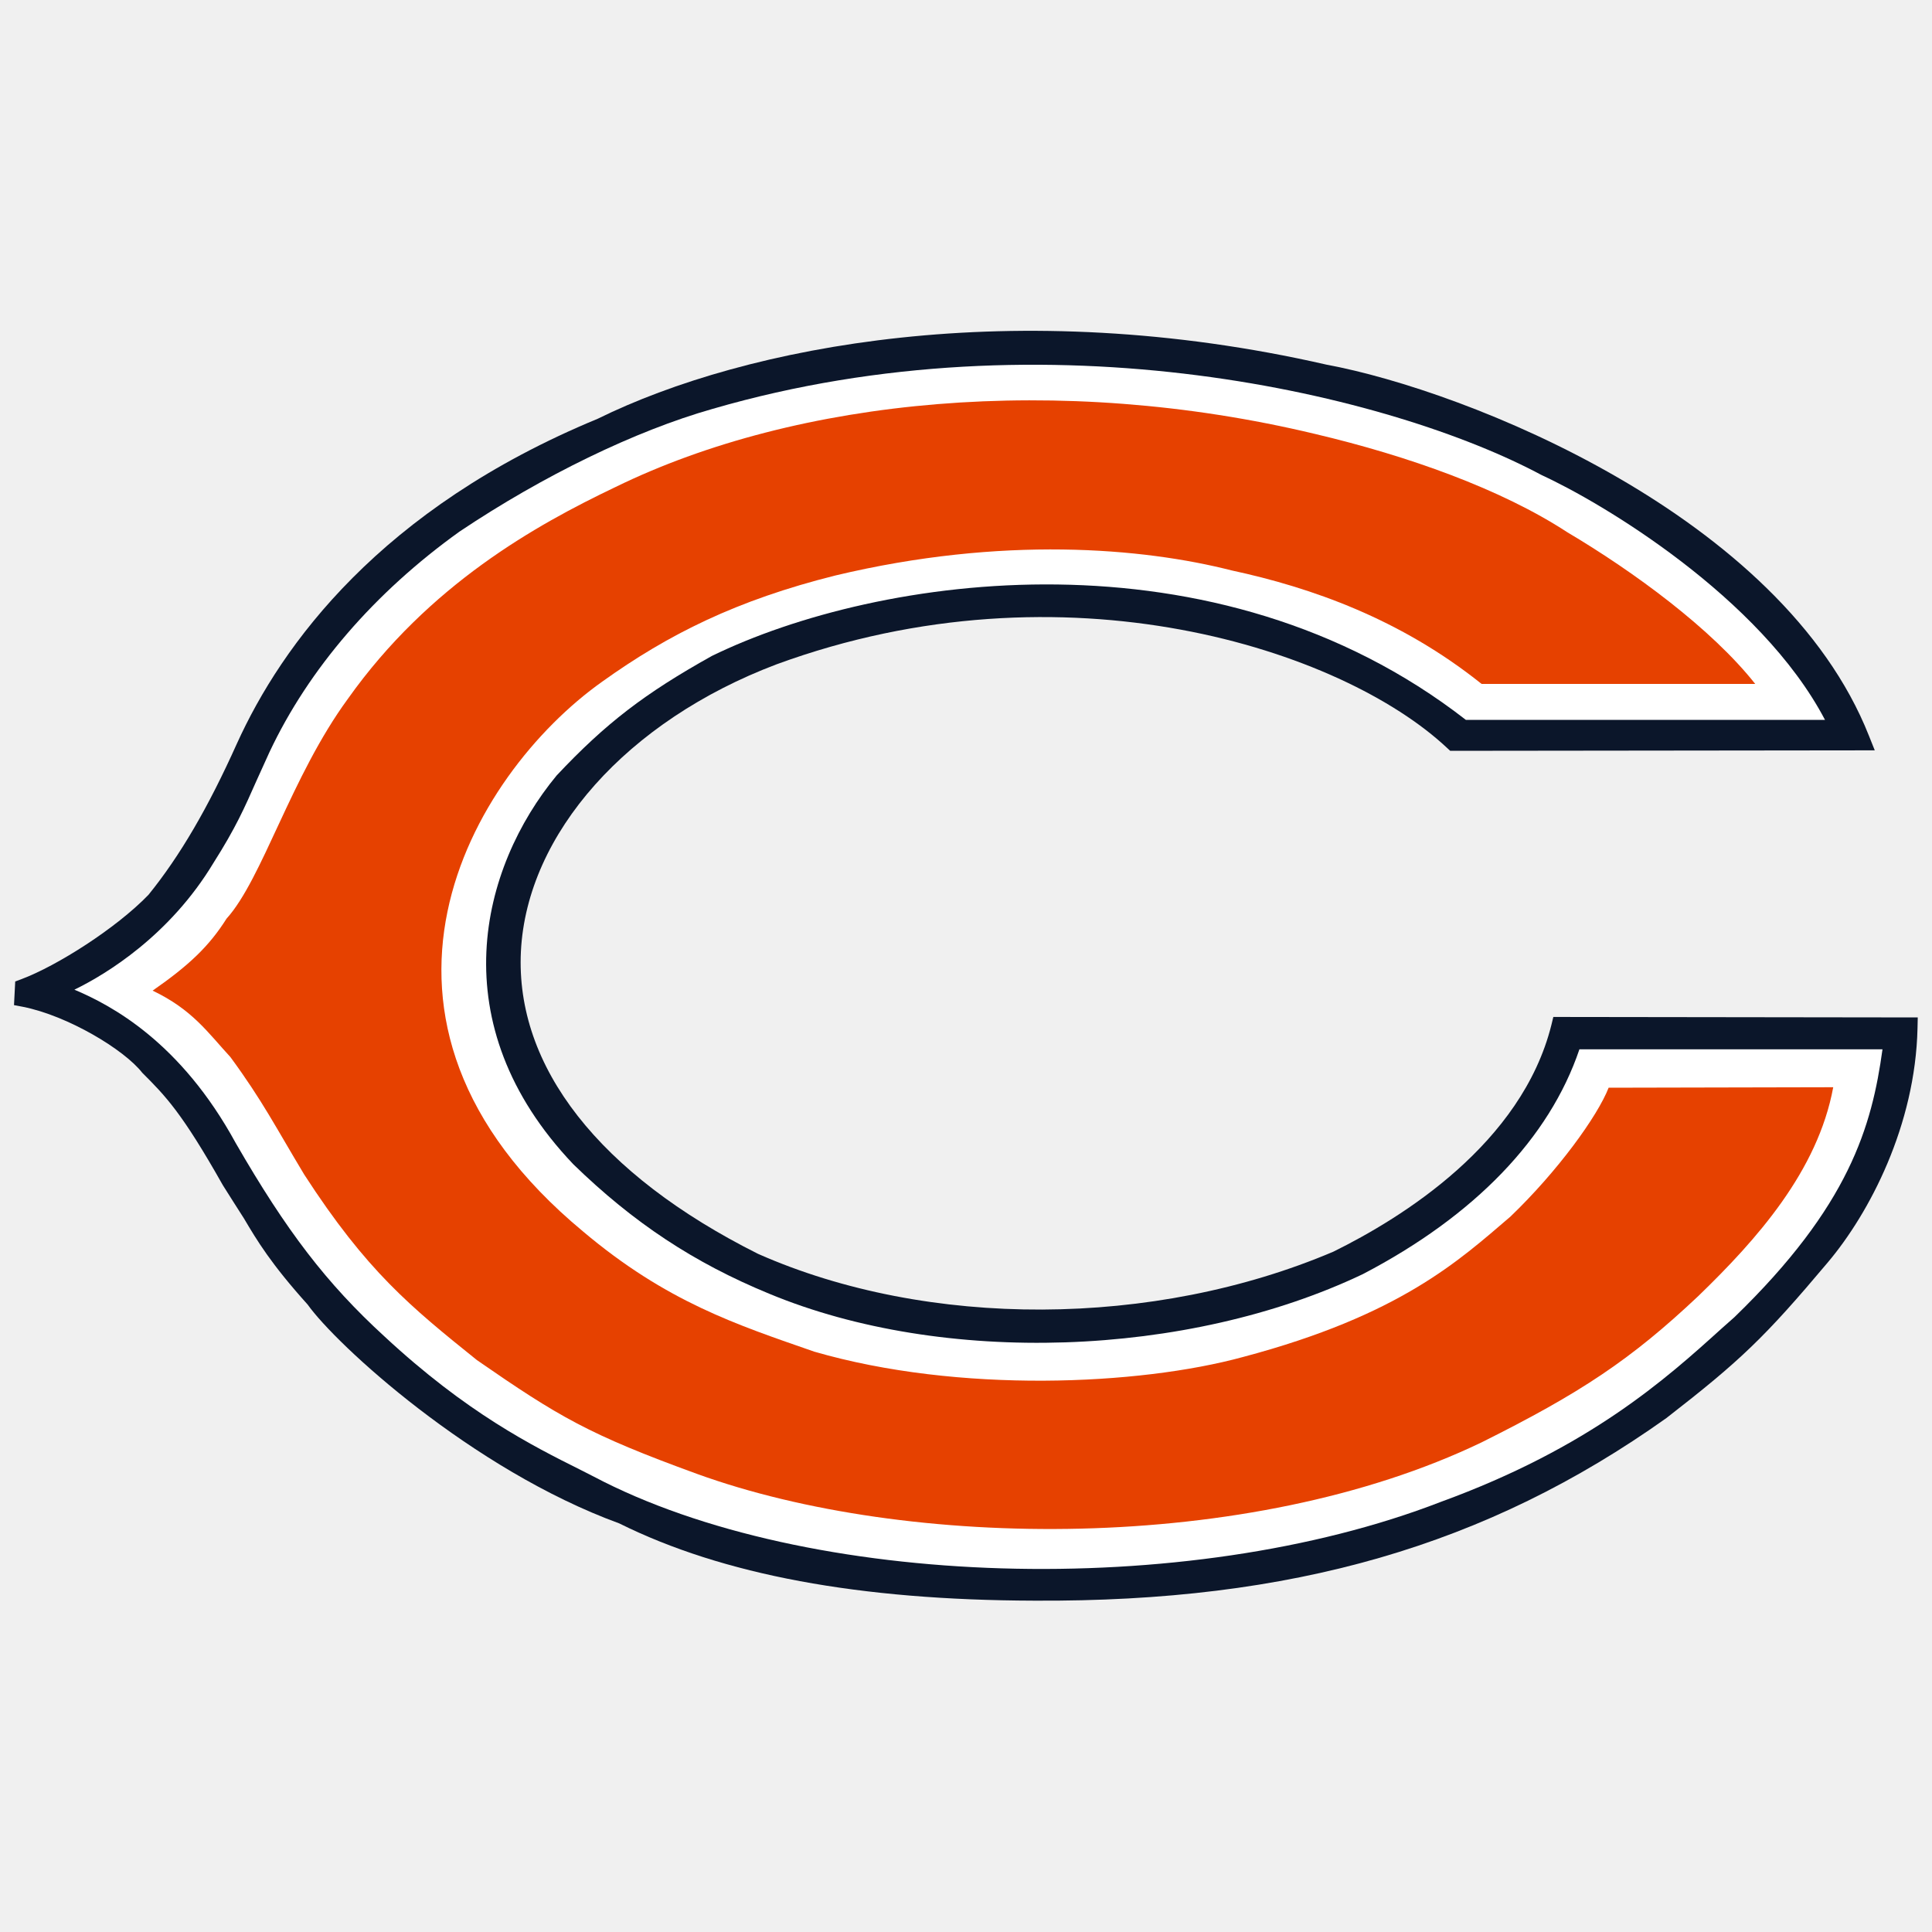
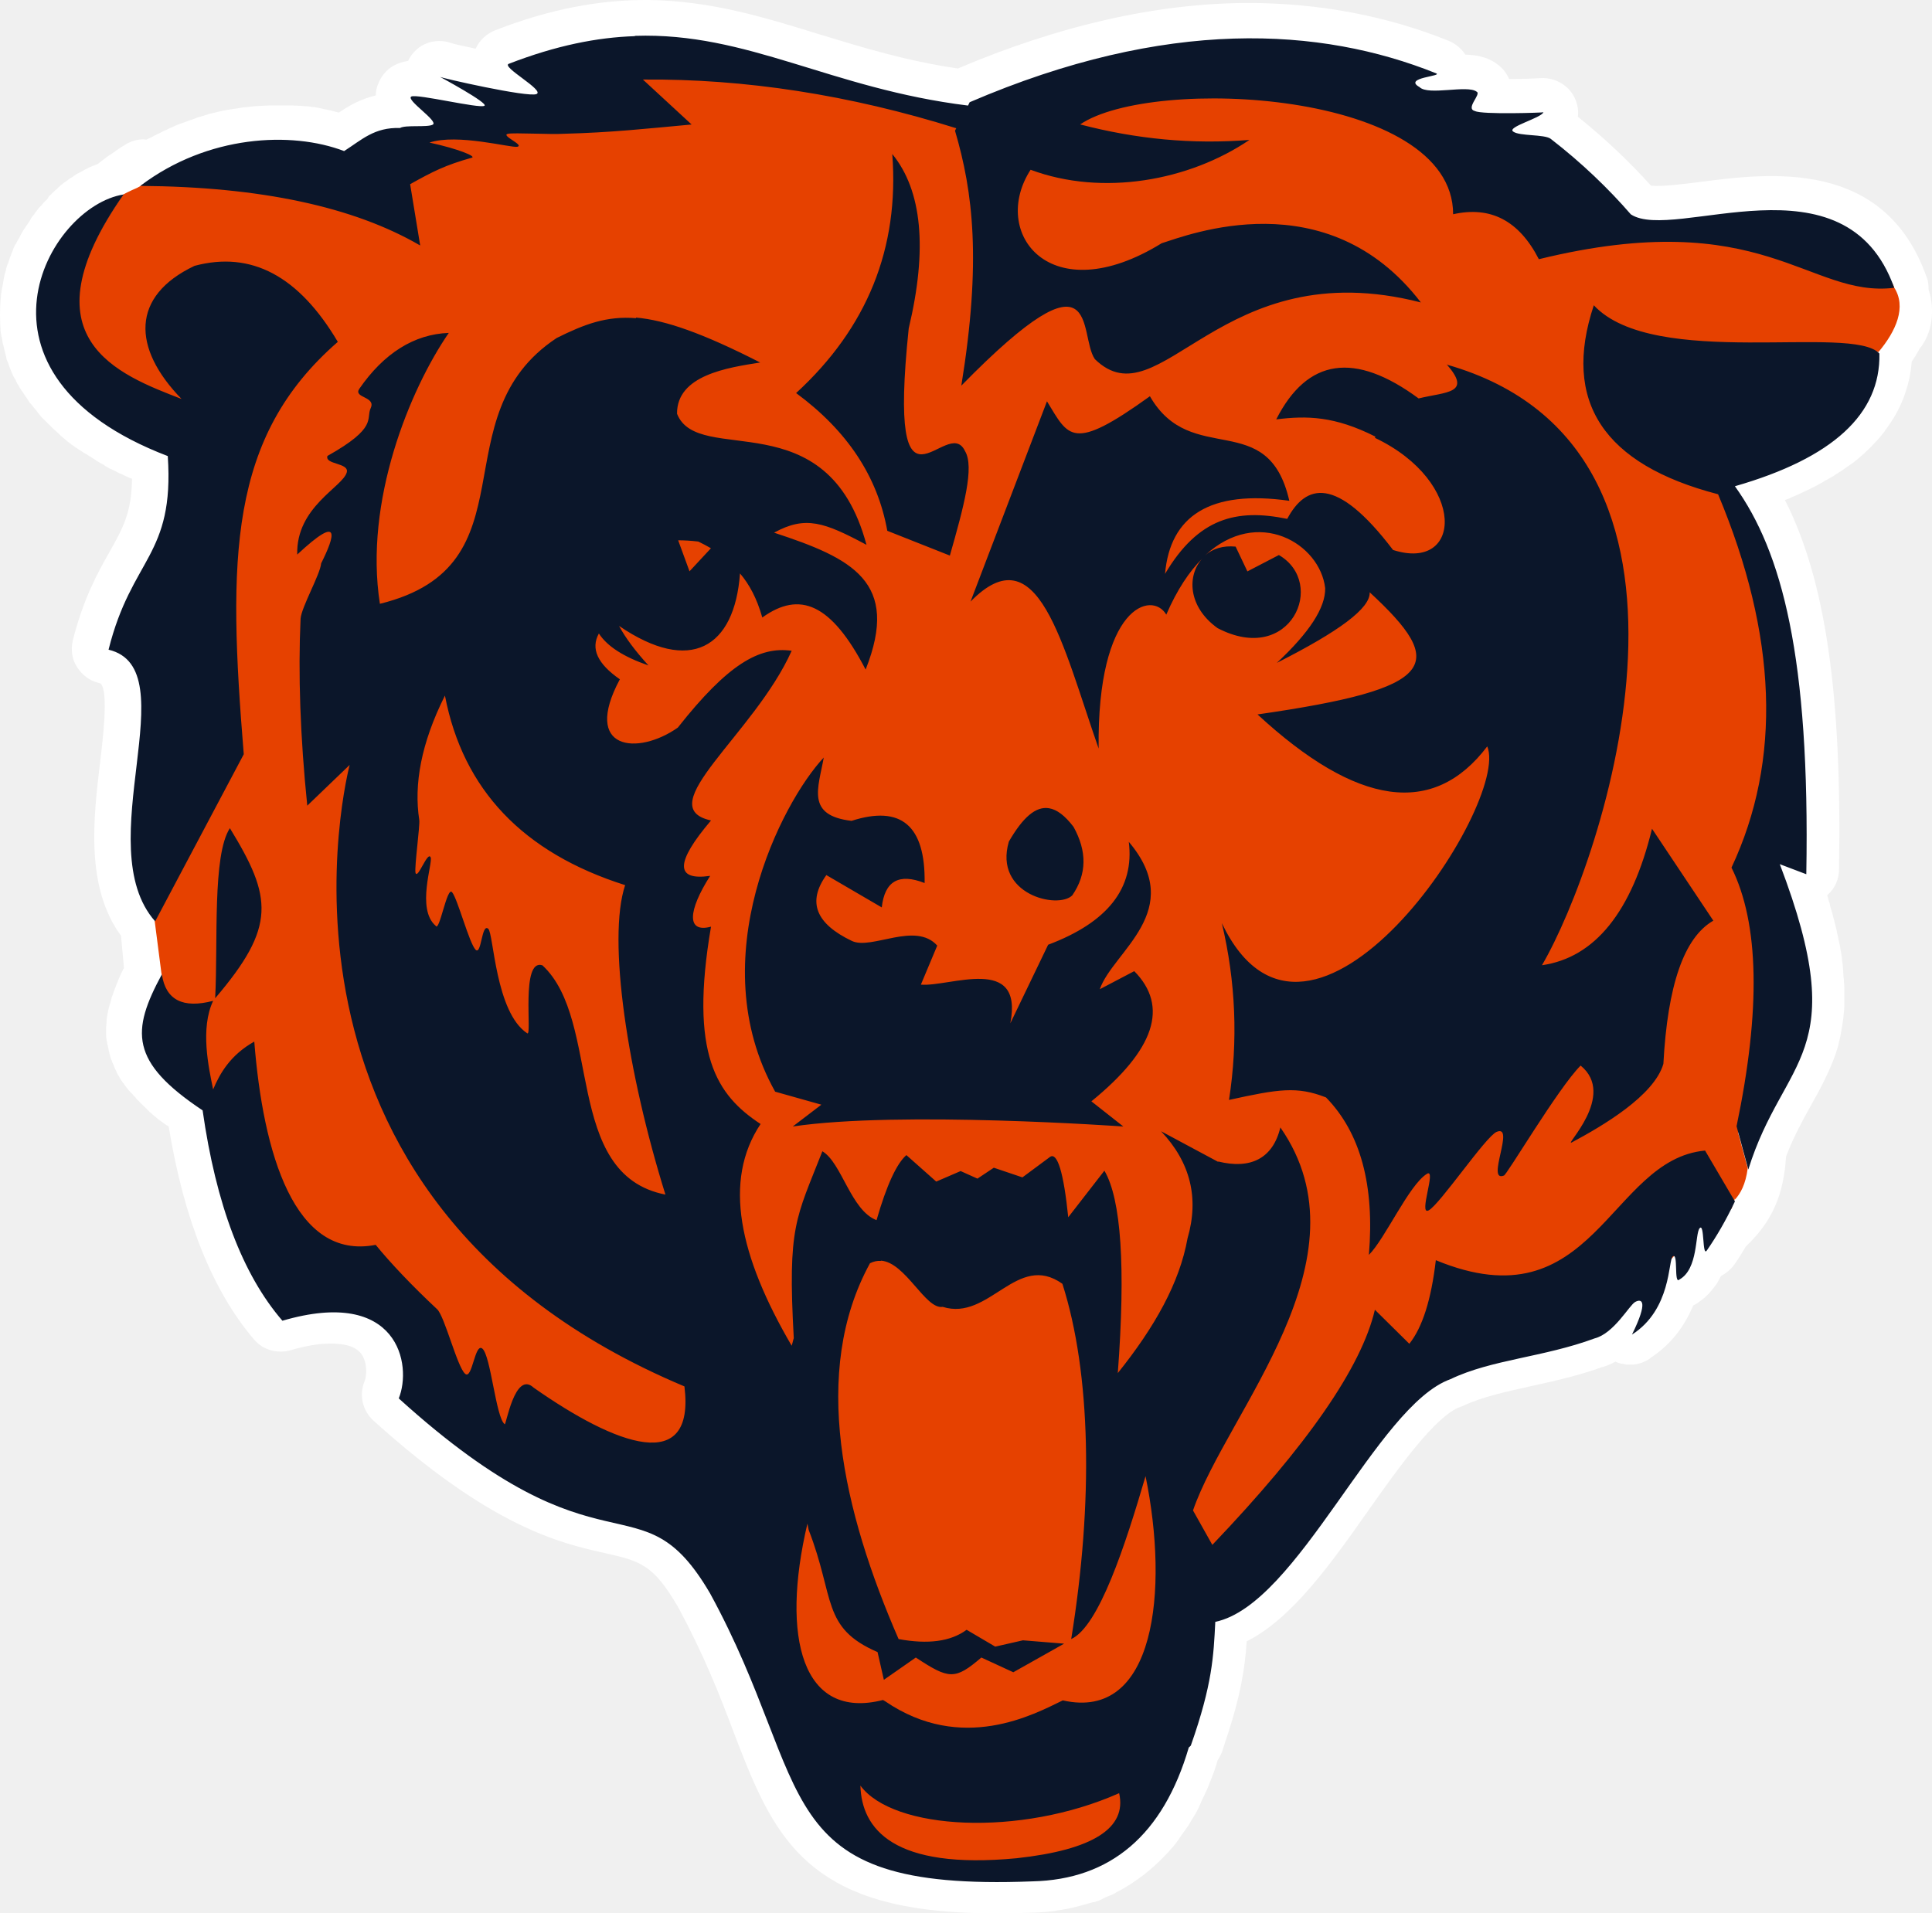
- <svg xmlns="http://www.w3.org/2000/svg" version="1.1" id="Layer_1" x="0px" y="0px" viewBox="0 0 800 800" style="enable-background:new 0 0 800 800;" xml:space="preserve">
-   <style type="text/css">
- 	.st0{fill-rule:evenodd;clip-rule:evenodd;fill:#0B162A;}
- 	.st1{fill-rule:evenodd;clip-rule:evenodd;fill:#FFFFFF;}
- 	.st2{fill-rule:evenodd;clip-rule:evenodd;fill:#E64100;}
- </style>
-   <g>
-     <path class="st0" d="M247.5,173.4c-90,37.2-130.9,93.7-149.4,134.5c-11.9,26.5-23.5,46.4-36.6,62.6c-13.5,14-38.1,29.5-52.5,34.9   l-2.7,1l-0.5,9.8l3.7,0.7c18.6,3.7,41.9,17.7,49.4,27.3c9.7,9.7,16.4,16.5,33.4,46.6c0.2,0.4,8.7,13.7,8.7,13.7   c5.5,9.3,11.2,18.8,26.4,35.7c11.7,16.5,67.9,68.3,129,90.6c42.9,21.3,99.3,31.8,171.9,32c106.6,0.6,187.3-22.7,261.7-75.6   c30.8-23.9,40.8-33.5,66.8-64.4c17.4-20.6,36.3-56.9,37.2-97l0.1-4.5l-150.9-0.2l-0.8,3.3c-12.3,49.2-61.9,79.9-90.3,93.9   c-74.3,31.6-167.9,32-238.2,0.9c-65.7-32.9-100.6-77.5-98.2-125.3c2.5-48.8,44-95.4,105.8-118.8c119.5-43.8,234.3-6.1,277.7,34.6   l1.3,1.2l175.8-0.2l-2.4-6C737.8,213.4,607,161.7,549.3,151C420.3,121.5,308.8,143.2,247.5,173.4" />
-     <path class="st1" d="M88.4,357.3c9.2-14.5,12.8-22.7,17.8-34l5.4-11.9c16.2-34.4,43.4-66,78.7-91.3c34.5-23.1,72.7-41.7,104.8-50.8   c139.3-40.5,281.6-5.7,343.4,27.5C663,208,729,247.2,755.7,298.1H607c-103.6-80.6-243.3-60.1-312.2-26.5   c-27.8,15.5-44,27.9-64.3,49.5c-31.5,38.1-48.4,102.9,6.9,161c25,24.3,50,40.8,81.1,53.6c72,29.9,173.1,26.5,245.8-8.1   c46.4-24.2,77.3-56.4,89.7-93.1h125.5c-4.4,31.9-13.7,64.8-61.3,110.9l-5.3,4.7c-23,20.8-54.6,49.3-116.3,71.8   c-105.2,40.8-262.6,36.1-350.8-10.5l-5.5-2.8c-19.8-9.9-47-23.5-81.2-55.3c-23.9-21.9-40.5-43.6-61.5-80   c-22.8-41.8-51.4-57-66.8-63.5C44.2,403.3,70.4,387.2,88.4,357.3" />
-     <path class="st2" d="M93.8,380.4c14.9-16.5,26.7-58.9,50.3-91.1c33.5-47.2,77.8-71.9,110.7-87.6c75.4-36.9,183.8-47.4,289.8-22   c38.5,9.1,77,22.8,104.4,40.7c27.5,16.3,59.7,39.9,77.8,62.8H613.5c-33.6-26.9-70.5-39.9-103.5-47c-36.9-9.4-95-14.4-164.1,2.1   c-40.8,10.2-69.1,24.3-96.6,44c-54.2,38.5-113.9,139.6-7.9,227.6c34.6,29.2,63.6,38.6,95.8,49.8c59.7,17.3,134.3,14,177.5,2.2   c65.2-17.3,89.5-40,110.7-58.1c19.6-18.8,36.1-41.6,40.7-53.4l93-0.2c-6.4,34.7-31.6,63-55.9,86.5c-27.9,26.3-48.7,40.1-89.8,60.6   c-96.3,46.2-237.6,44.6-324.8,13c-44.8-16.3-57.3-23.7-91.1-47.1c-27.5-22.1-45.6-36.8-71.5-76.8c-11.8-19.6-17.3-30.6-30.6-48.7   c-9.4-10.2-15.7-19.6-32.2-27.5C78.3,399.7,86.6,391.8,93.8,380.4" />
-   </g>
+ <svg xmlns="http://www.w3.org/2000/svg" viewBox="0.0 0.0 247.92 245.5" width="247.92" height="245.5">
+   <defs>
+     
+   </defs>
+   <path d="M247.48,37.08c0-.54-.05-1.08-.27-1.56-5.39-15.2-20.16-13.31-28.94-12.18-2.1.27-5.12.65-6.41.49-2.91-3.23-6.09-6.2-9.38-8.84.16-1.35-.32-2.75-1.4-3.77-.97-.86-2.21-1.29-3.5-1.19-.59.05-2.32.11-3.93.11-.32-.75-.81-1.4-1.51-1.89-1.4-1.08-3.02-1.19-4.1-1.24-.49-.75-1.24-1.4-2.16-1.78-8.03-3.23-16.71-4.85-25.82-4.85-11.7.05-24.2,2.91-37.14,8.41-6.68-.97-12.4-2.75-17.89-4.42C97.9,2.16,91.17.11,83.24,0c-6.31-.05-12.77,1.19-19.67,3.88-1.13.43-2.05,1.29-2.53,2.37-1.51-.32-2.75-.59-3.23-.75-1.24-.43-2.59-.27-3.72.38-.75.49-1.35,1.13-1.72,1.94-.65.11-1.24.27-1.72.54-1.08.54-1.83,1.51-2.21,2.64,0,.05-.05.11-.05.16-.11.32-.16.65-.16.97v.16-.05c-1.99.49-3.5,1.35-4.74,2.21-.27-.05-.59-.16-.86-.22-.22-.05-.38-.11-.54-.11l-.16-.05c-.38-.05-.65-.16-1.02-.22-.22-.05-.43-.05-.59-.11h-.16c-.32-.05-.65-.11-.97-.11-.22,0-.49-.05-.65-.05h-.16c-.32,0-.65-.05-.97-.05h-2.75c-.38,0-.7.05-1.02.05-.27,0-.59.05-.92.05-.32.05-.65.05-1.02.11-.32.05-.65.05-.92.11s-.59.11-1.02.16c-.38.05-.65.11-.92.16-.38.05-.7.16-1.02.22-.27.05-.59.16-.92.22-.38.11-.7.22-1.02.32l-.16.05c-.27.05-.54.16-.81.27-.32.11-.65.22-.92.32l-.11.05-.16.05c-.22.11-.49.16-.75.27-.32.11-.65.27-.86.38l-.16.05-.22.11c-.22.11-.43.22-.7.32-.32.16-.59.32-.86.43l-.43.22c-.16.11-.38.22-.65.32l-.32.16c-.11,0-.22-.05-.32-.05-.81,0-1.62.22-2.32.65-.54.32-1.02.65-1.62,1.08-.16.11-.38.27-.59.38-.38.27-.75.59-1.13.86-.05.05-.16.16-.27.22-.49.16-1.02.38-1.51.65-.27.11-.38.22-.49.27-.05.05-.11.05-.22.11l-.43.22s-.11.05-.16.11c-.16.11-.27.16-.32.22-.05,0-.05.05-.05.05-.05.05-.11.05-.22.11-.16.11-.27.16-.38.27-.05.05-.22.16-.22.16-.11.11-.22.16-.32.22-.11.11-.22.16-.27.22-.11.11-.22.16-.32.27s-.16.11-.22.22c-.11.11-.16.16-.27.22l-.27.27c-.11.11-.22.16-.27.27-.05.05-.16.16-.27.22l-.22.38-.54.54-.22.27-.27.27c-.05.05-.11.16-.22.27l-.16.22c-.16.16-.22.27-.27.38-.05.05-.16.16-.22.27-.11.11-.16.22-.22.32l-.22.38c-.05.11-.16.22-.22.32s-.16.22-.22.32l-.22.32-.16.27c-.11.16-.16.27-.22.38s-.11.16-.16.32c-.05.11-.11.22-.22.38l-.16.27c-.05.16-.11.27-.22.38l-.16.32c-.05.16-.11.27-.16.43,0,.05-.11.27-.11.27-.05.16-.11.32-.16.43l-.11.27-.16.49c-.05.11-.05.22-.11.27l-.16.49c-.05.11-.05.16-.05.27-.05.16-.11.38-.16.54-.05.11-.05.16-.05.27-.05.22-.11.38-.11.54,0,.11-.05.16-.05.27-.05.22-.05.43-.11.59,0,.05,0,.11-.05.22-.05.27-.05.49-.11.7v.11c-.11,1.13-.16,2.26-.11,3.4v.22c0,.22.05.43.05.7v.22c0,.16.05.43.11.65,0,.11,0,.16.05.22.05.22.05.43.11.65,0,.11.05.16.05.22l.16.65c0,.11.05.16.05.22l.16.65c.05.11.05.16.05.27.05.27.16.43.22.59.05.11.05.22.11.32.05.22.16.38.22.59.05.11.05.16.11.27.11.22.16.43.27.59.05.11.11.22.16.27.11.16.16.38.27.54.05.11.11.22.16.27.16.27.22.43.32.54.05.11.16.27.22.32l.32.49c.05.11.16.22.22.32l.32.49c.05.11.16.22.27.32.11.16.27.32.38.49.11.11.16.22.27.32.11.16.27.32.38.49l.27.32c.11.16.27.27.43.43l1.08,1.08c.16.11.27.27.49.43l.32.32c.16.16.32.32.49.43l.38.32c.16.16.32.27.54.43.11.11.27.22.38.27.16.16.38.27.54.38.05.05.43.27.43.27.22.16.38.27.59.38l.11.05.32.22c.22.11.38.22.54.32.05.05.16.11.16.11l.32.22c.22.11.43.27.65.38l.11.05c.11.05.22.11.32.22.22.11.38.22.54.32l.11.05.16.05.32.16c.27.11.49.27.75.38l.16.05.32.16c.27.11.54.27.81.38.05,0,.16.05.16.05.05,0,.11.05.11.05-.05,4.37-1.19,6.36-2.91,9.43-1.51,2.64-3.34,5.98-4.69,11.32-.27,1.19-.11,2.43.54,3.4.65,1.02,1.62,1.78,2.8,2.05.16.05.22.05.27.11.97,1.08.27,6.95-.11,10.13-.86,7.17-1.89,15.95,2.69,22.21l.38,4.15c-.05.11-.11.16-.11.16l-.05.11c-.11.22-.22.43-.27.59-.05.05-.05.11-.05.11-.11.27-.22.43-.27.59l-.05.16c-.05.16-.16.38-.22.54l-.05.11v.05c-.11.22-.16.38-.22.54l-.05.11v.05c-.05.22-.16.43-.22.59,0,0-.05.11-.05.16v.05c-.05.16-.11.38-.16.59,0,.05-.05.11-.05.16-.05.22-.11.38-.16.54,0,.11-.05.16-.05.22-.05.22-.05.43-.11.59,0,.05,0,.16-.05.22,0,.16-.05.38-.05.54v.22c0,.16-.05.38-.05.59v.97c0,.16,0,.38.05.59,0,.11,0,.16.05.22,0,.16.05.38.11.59,0,.11.05.16.05.22.05.16.05.38.11.54s.05.22.05.27c.05.16.11.32.16.54.05.16.05.22.11.27.05.16.11.32.22.54.05.11.11.22.11.27.05.11.11.32.22.49.05.11.11.22.11.27.05.16.16.32.27.49.05.11.11.16.11.22s.05.05.05.05c.05.11.16.27.27.43.05.11.11.16.16.22l.05.05c.05.11.16.22.27.38.05.11.16.16.16.22l.11.11c.05.11.16.22.27.32.05.11.16.16.22.22l.11.11c.05.11.16.22.27.32s.16.16.22.27l1.02,1.02c.11.11.27.22.32.32l.11.11c.05.05.16.11.22.22.16.11.27.22.38.32l.05.05c.11.11.22.16.27.22.16.11.32.27.43.38l.11.05.05.05.16.11c.22.16.49.38.75.54l.11.05c.05.05.11.05.16.11,1.94,11.91,5.61,21.07,10.94,27.33.86,1.02,2.1,1.56,3.4,1.56.43,0,.86-.05,1.24-.16,1.89-.54,3.56-.86,4.96-.86,2.1-.05,3.5.38,4.2,1.35.75,1.08.7,2.75.38,3.5-.7,1.72-.27,3.72,1.13,5.01,15.15,13.69,23.93,15.74,29.75,17.03,4.47,1.02,6.14,1.4,9.32,6.85,3.29,6.04,5.39,11.37,7.17,16.12,4.58,11.91,8.25,21.29,26.57,22.96,3.34.32,7.17.38,11.64.22.59,0,1.29-.05,1.99-.11.59-.05,1.13-.11,1.56-.22.11,0,.22,0,.38-.05,1.13-.16,2.26-.49,3.4-.81.22-.05.43-.11.59-.16h.11c.38-.11.75-.22,1.02-.38.22-.11.38-.22.54-.27l.16-.05c-.11.05-.16.05-.27.11.43-.22.92-.38,1.35-.59-.11.05-.22.11-.38.16.16-.05.32-.16.49-.27,1.19-.59,2.32-1.35,3.4-2.16.11-.05.16-.11.27-.22.97-.75,1.94-1.67,2.8-2.59.11-.11.27-.27.43-.49.27-.27.49-.54.7-.81.16-.22.32-.43.43-.59l.05-.11.81-1.13c.27-.38.49-.7.65-1.02.16-.27.32-.49.43-.7.22-.32.38-.7.59-1.08l.05-.16c.05-.11.16-.27.22-.49.27-.54.54-1.13.81-1.72.05-.16.11-.27.16-.38l.05-.16c.22-.49.38-.97.59-1.51l.05-.11.16-.49c.11-.38.22-.7.32-1.02.22-.32.38-.65.54-1.02l.49-1.51c1.94-5.77,2.48-9.43,2.69-12.72,5.77-2.91,10.67-9.76,15.74-16.98,3.77-5.34,8.52-11.97,11.64-13.1.16-.05.27-.11.43-.16,2.37-1.13,5.39-1.78,8.52-2.48,2.91-.65,6.25-1.35,9.59-2.59-.16.05-.32.11-.49.16.7-.16,1.29-.43,1.89-.75.05,0,.05.05.11.05.22.11.43.16.65.22h.11c.16.05.38.05.54.11h.65c.16,0,.38,0,.54-.05.11,0,.16,0,.27-.05.22-.05.49-.11.7-.22q.05,0,.11-.05c.22-.11.49-.22.7-.38l.05-.05s.05,0,.05-.05c2.91-1.89,4.53-4.42,5.5-6.74.32-.16.59-.32.86-.54.32-.22.65-.49.97-.81l.22-.22c.38-.43.7-.86,1.02-1.29.05-.05.11-.22.16-.27,0,0,0,.05-.05.05.11-.22.27-.49.38-.7.7-.38,1.29-.86,1.78-1.56s.92-1.4,1.4-2.21l.11-.11c1.4-1.4,4.04-4.04,4.8-9.11.05-.22.05-.43.11-.65.05-.49.11-1.08.16-1.72.97-2.53,2.1-4.58,3.18-6.52,1.24-2.21,2.37-4.31,3.23-6.79.11-.43.27-.75.32-1.13,0-.05.05-.16.05-.22.11-.38.16-.7.22-.97,0-.11.05-.22.05-.27.05-.38.11-.65.16-.92,0-.16.05-.27.05-.38.05-.38.11-.65.11-.92,0-.16.05-.27.05-.43.05-.38.05-.65.05-.92v-1.99c0-.27,0-.59-.05-.86,0-.22,0-.43-.05-.65,0-.27-.05-.54-.05-.86,0-.22-.05-.43-.05-.7-.05-.32-.11-.65-.11-.92-.05-.22-.05-.49-.11-.7-.05-.32-.11-.65-.16-.92s-.11-.49-.16-.75c-.05-.32-.16-.7-.22-.97v-.11l-.16-.65c-.11-.38-.16-.7-.27-1.02l-.05-.22-.16-.59c-.11-.38-.22-.7-.27-1.02,0-.11-.11-.32-.11-.32l-.16-.59s-.05-.11-.05-.22c.97-.81,1.51-2.05,1.51-3.29.38-22.42-1.72-37.14-6.95-47.43.16-.05.32-.11.49-.16l.43-.22c.16-.05.32-.11.54-.22.54-.22,1.02-.49,1.51-.7,0,0,.05-.05.11-.05.11-.05.27-.11.43-.22.54-.27,1.08-.54,1.51-.81l.05-.05.32-.16c.59-.32,1.13-.65,1.51-.92-.05,0,0,0,0,0,.05-.05.16-.11.27-.16.43-.32.92-.65,1.46-1.02,0,0,.05-.05.16-.11.49-.38.92-.75,1.4-1.19l-.11.11c.05-.05.16-.11.22-.22.43-.38.86-.81,1.29-1.29l-.11.11.16-.16c.43-.43.81-.92,1.19-1.4,0-.05.05-.05.05-.11,1.99-2.59,3.13-5.55,3.4-8.79.32-.49.65-1.02.92-1.51,0-.05.05-.05.05-.11,1.67-1.99,2.05-5.01,1.19-7.65h0Z" fill="rgb(255, 255, 255)" />
+   <ellipse cx="120.94" cy="107.85" rx="96.95" ry="91.85" fill="rgb(230, 65, 0)" />
+   <polygon points="241.01 45.12 200.28 58.39 200.28 35.66 240.49 42.56 241.01 45.12" fill="rgb(230, 65, 0)" />
+   <ellipse cx="205.64" cy="112.47" rx="22.09" ry="53.58" fill="rgb(230, 65, 0)" />
+   <ellipse cx="126.43" cy="207.45" rx="28.41" ry="32.74" fill="rgb(230, 65, 0)" />
+   <ellipse cx="158.06" cy="191.55" rx="6.54" ry="10.48" fill="rgb(230, 65, 0)" />
+   <ellipse cx="26.02" cy="125.54" rx="5.23" ry="15.06" fill="rgb(230, 65, 0)" />
+   <ellipse cx="31.26" cy="41.66" rx="24.77" ry="13.91" fill="rgb(230, 65, 0)" />
+   <polygon points="222.63 153.83 222.18 155.18 218.28 150.11 220.77 146.6 222.63 153.83" fill="rgb(230, 65, 0)" />
+   <ellipse cx="79.09" cy="20.05" rx="25.53" ry="7.69" fill="rgb(230, 65, 0)" />
+   <ellipse cx="159.68" cy="20.73" rx="28.6" ry="11.49" fill="rgb(230, 65, 0)" />
+   <ellipse cx="217.9" cy="34.55" rx="4.69" ry="25.28" transform="translate(161.39 247.8) rotate(-84.17)" fill="rgb(230, 65, 0)" />
+   <ellipse cx="159.05" cy="29.18" rx="45.82" ry="18.61" fill="rgb(230, 65, 0)" />
+   <ellipse cx="97.99" cy="19.58" rx="10.34" ry="29.33" transform="translate(69.47 115.35) rotate(-84.72)" fill="rgb(230, 65, 0)" />
+   <ellipse cx="32.98" cy="27.06" rx="17.36" ry="6.29" fill="rgb(230, 65, 0)" />
+   <ellipse cx="52.77" cy="28.99" rx="9.41" ry="8.94" fill="rgb(230, 65, 0)" />
+   <ellipse cx="65.13" cy="182.51" rx="2.55" ry="3.32" fill="rgb(230, 65, 0)" />
+   <ellipse cx="126.32" cy="231.44" rx="20.85" ry="8.76" fill="rgb(230, 65, 0)" />
+   <ellipse cx="216.28" cy="92.43" rx="13.1" ry="32.3" fill="rgb(230, 65, 0)" />
+   <path d="M82.54,10.24l6.25,5.77c-5.88.54-10.24,1.02-16.39,1.19-1.72.11-6.36-.16-7.17,0-1.02.16,2.21,1.46,1.19,1.67-.81.16-7.71-1.72-11.27-.54,3.72.81,6.04,1.78,5.44,1.94-3.45.97-5.01,1.78-7.92,3.4l1.29,7.87c-8.52-4.96-20.48-7.49-35.84-7.6l.05-.05c-.86.32-1.67.7-2.37,1.08-12.99,18.54-.7,23.12,7.44,26.25-6.41-6.52-6.58-13.21,1.62-17.09,7.28-1.94,13.37,1.24,18.38,9.7-14.12,12.24-14.18,27.76-12.07,52.93l-11.32,21.45.86,6.68c.49,3.29,2.69,4.42,6.58,3.4-1.67,3.56-.59,8.52,0,11.37.92-2.05,2.26-4.42,5.28-6.14,1.19,14.34,5.12,28.14,15.58,26.09,1.83,2.37,4.64,5.28,7.87,8.25.97.86,2.59,7.44,3.61,8.3.92.81,1.24-3.99,2.21-3.23,1.08.92,1.72,8.84,2.86,9.7.16.32,1.24-6.95,3.72-4.69,10.67,7.49,20.81,11.21,19.35-.16-57.67-24.36-42.96-79.77-42.96-79.77l-5.44,5.23c-.92-8.89-1.19-16.92-.86-23.99.05-1.51,2.48-5.71,2.64-7.11,1.72-3.45,2.69-6.52-3.07-1.13-.16-6.14,5.88-8.68,6.36-10.56.32-1.24-2.86-.97-2.48-2.1,6.52-3.67,4.9-4.74,5.55-6.14.7-1.46-2.26-1.29-1.46-2.48,3.07-4.53,7.01-6.95,11.48-7.17-5.01,7.28-10.83,21.61-8.84,34.77,20-4.9,7.44-24.04,22.69-34.12,7.11-3.56,11.32-4.31,26.14,3.23-4.15.65-10.73,1.62-10.67,6.58,2.69,6.85,19.3-1.89,24.31,16.82-5.44-2.91-7.76-3.77-11.86-1.56,10.03,3.29,16.17,6.31,11.75,17.57-4.47-8.52-8.52-10.08-13.26-6.68-.7-2.48-1.67-4.26-2.86-5.66-.7,9.54-6.36,12.99-15.52,6.74.81,1.51,2.1,3.13,3.77,5.07-3.13-1.08-5.28-2.43-6.36-4.1-1.08,1.94-.16,3.93,2.69,5.88-4.9,9.16,2.32,9.81,7.44,6.2,6.41-8.08,10.46-10.4,14.61-9.86-4.8,10.67-18.22,20.05-10.35,21.78-4.58,5.39-4.64,7.76-.11,7.11-2.86,4.47-3.07,7.38.11,6.52-2.75,16.39.7,21.61,6.41,25.33-4.9,7.22-2.8,16.92,3.99,28.46.05-.32.16-.7.22-.97-.75-14.45.27-15.31,3.67-23.99,2.48,1.46,3.67,7.6,6.95,8.84,1.29-4.47,2.59-7.28,3.83-8.35l3.83,3.4,3.13-1.35,2.16.97,2.1-1.4,3.67,1.24,3.56-2.64c.92-.59,1.67,1.99,2.32,7.76l4.64-5.98c2.16,3.72,2.75,12.4,1.72,25.98,4.74-5.93,7.92-11.64,8.95-17.3,1.51-5.17.38-9.81-3.4-13.74l7.33,3.93v-.05c4.1,1.02,7.01-.38,7.98-4.37,11.75,16.87-6.85,36.49-11.21,49.16l2.48,4.42c12.18-12.72,19.13-22.8,20.86-30.18l4.42,4.37c1.67-2.1,2.8-5.66,3.4-10.73,20.32,8.41,22.21-12.94,34.55-14.07l3.88,6.31c0,.05-.05.05-.05.11.75-.81,1.4-1.99,1.67-4.04v-.05l-1.51-5.55c3.13-14.93,2.91-26.03-.65-33.2,6.47-13.8,5.93-29.75-1.72-47.92-14.71-3.83-20.05-11.91-15.95-24.25,7.65,8.3,33.2,2.32,36.6,6.2,2.26-2.69,3.67-5.82,1.99-8.35-10.94,1.56-16.66-10.51-45.49-3.45-2.53-4.9-6.2-6.85-11-5.77,0-15.95-38.75-17.84-47.86-11.53,7.17,1.89,14.39,2.53,21.72,1.99-7.65,5.28-18.76,7.33-28.08,3.83-5.23,8.03,2.48,18.27,16.82,9.43,3.29-1.02,21.18-8.14,33.26,7.6-25.82-6.58-33.36,15.47-41.83,7.28-2.26-3.13,1.02-15.15-17.14,3.4,2.59-15.95,1.51-24.85-.81-32.72l.16-.32c-13.74-4.26-27.17-6.36-40.21-6.25h0ZM114.45,19.78c3.88,4.69,4.58,12.13,2.1,22.37-2.75,27.06,4.9,10.83,7.22,15.74,1.24,2.05-.11,7.17-1.94,13.42l-8.08-3.18c-1.19-6.95-5.07-12.83-11.64-17.68,9.11-8.35,13.26-18.54,12.34-30.67h0ZM185.6,46.79c37.57,10.83,19.73,63.6,12.18,77.08,6.79-.97,11.53-6.85,14.12-17.52l7.87,11.8c-3.72,2.16-5.88,8.25-6.41,18.38-1.19,4.1-7.82,7.98-11.75,10.08-1.13.59,5.82-6.04,1.13-9.86-2.91,2.91-9.59,14.34-9.86,14.12-2.32.92,1.51-6.63-.92-5.61-1.4.59-7.33,9.38-8.73,10.08-1.35.7,1.08-5.5-.22-4.69-2.37,1.46-5.39,8.3-7.44,10.4.7-8.95-1.13-15.68-5.5-20.21-3.72-1.4-6.09-1.08-12.45.32,1.13-7.6.81-15.15-.92-22.69,11.27,23.72,37.08-15.31,34.06-22.69-6.9,9.06-16.71,7.71-29.48-4.1,23.28-3.34,24.42-6.41,14.39-15.68.16,2.05-3.93,5.01-11.91,9.06,4.15-3.83,6.2-7.06,6.2-9.59-.7-5.71-8.62-10.51-15.42-4.2.97-.86,2.32-1.29,3.93-1.13l1.51,3.18,4.04-2.1c6.14,3.61,1.51,14.28-7.87,9.38-3.83-2.69-3.99-6.74-1.94-8.95-1.67,1.67-3.29,4.04-4.64,7.22-1.78-3.13-8.89-1.19-8.68,17.19-4.69-13.42-7.82-27.76-16.44-18.86l9.81-25.71c2.75,4.58,3.13,6.58,13.21-.65,5.34,9.27,15.15,1.4,17.89,13.42-10.24-1.51-15.31,1.94-15.95,9.38,4.2-7.17,9.16-8.35,15.68-7.06,2.37-4.42,6.2-5.66,13.58,3.99,8.89,2.86,9.54-8.79-2.32-14.39,0-.05.05-.11.05-.16-5.28-2.64-8.79-2.69-12.72-2.21,3.99-7.87,10.08-8.79,18.27-2.69,3.56-.86,6.9-.59,3.61-4.37v.05ZM86.42,69.32l1.46,3.99,2.75-2.91c-.54-.32-1.08-.59-1.62-.86-.92-.11-1.78-.21-2.59-.21h0ZM56.56,89.26c-3.13,6.2-4.04,11.43-3.29,15.95.11.7-.7,6.09-.49,6.79.27.92,1.51-2.86,1.94-1.99.27.65-1.94,6.63.65,8.79.54.86,1.46-5.17,2.1-4.31s2.21,6.58,3.02,7.38c.75.75.75-3.4,1.62-2.69.7.59.92,10.73,5.01,13.42.65.49-.92-9.59,1.94-8.73,7.71,7.06,2.53,26.79,15.9,29.38-4.96-15.42-7.6-32.72-5.28-39.67-13.15-4.1-20.86-12.24-23.12-24.31ZM105.18,97.29c-.75,3.88-2.32,7.38,3.56,8.14,6.36-2.05,9.49.59,9.38,7.98-3.29-1.35-5.17-.27-5.5,3.13l-7.11-4.15c-2.48,3.45-1.4,6.25,3.29,8.46,2.53,1.19,8.14-2.53,10.94.59l-2.1,5.01c3.72.27,13.21-3.99,11.48,4.96l4.85-10.08c7.65-2.8,11.1-7.22,10.35-13.21,7.55,8.84-2.05,14.07-3.72,18.92l4.42-2.32c4.47,4.53,2.69,10.08-5.44,16.76l4.04,3.18s-28.67-2.05-42.42,0l3.67-2.8-5.93-1.67c-9.59-17.03.86-37.19,6.25-42.9h0ZM133.96,103.76c1.02.17,2.06.96,3.15,2.39,1.78,3.13,1.72,6.04-.16,8.79-1.78,1.83-10.08-.11-8.14-6.9,1.78-3.1,3.44-4.55,5.15-4.28h0ZM28.86,106.31c5.44,8.89,5.93,12.61-1.89,21.83.38-7.33-.32-18.43,1.89-21.83ZM112.94,161.83c-.46-.03-.93.06-1.41.3-7.65,13.96-3.45,31.91,3.67,48.24,3.77.7,6.68.32,8.73-1.19l3.67,2.16,3.56-.81,5.28.43-6.52,3.67-4.1-1.89c-3.45,2.91-4.15,2.8-8.41,0l-4.1,2.86-.81-3.56c-7.22-3.13-5.44-6.95-8.84-15.68l-.16-.81c-3.45,14.61-.65,25.23,9.7,22.64l.27.16c9.86,6.68,19.13,1.67,22.8-.11,11.86,2.69,13.64-14.07,10.62-28.78-2.64,8.89-5.98,19.3-9.54,20.91,2.86-17.68,2.53-34.17-1.13-45.6-5.82-4.1-9.38,4.85-15.36,2.96-2.17.38-4.71-5.66-7.92-5.93v.02ZM110.29,229.21c.16,5.55,4.2,10.83,20.1,9.32,9.76-1.13,14.12-3.88,13.1-8.35-12.72,5.66-29,4.8-33.2-.97Z" fill="rgb(230, 65, 0)" />
+   <path d="M81.46,4.64c-4.83.16-10.08,1.19-16.17,3.55-1.02.38,4.64,3.4,3.56,3.88s-12.4-2.1-12.4-2.21c0,0,6.31,3.4,5.71,3.72-.7.38-8.62-1.56-9.38-1.19-.75.43,3.56,3.18,2.75,3.61-.7.38-3.5,0-4.2.43-3.29-.11-4.9,1.51-7.17,2.96-6.79-2.59-17.52-2.05-26.09,4.42l-.05.05c15.42.11,27.38,2.69,35.9,7.65l-1.29-7.87c2.91-1.62,4.47-2.43,7.92-3.4.59-.16-1.72-1.13-5.44-1.94,3.56-1.19,10.46.7,11.27.54.97-.22-2.21-1.46-1.19-1.67.81-.16,5.44.11,7.17,0,6.14-.16,10.51-.65,16.39-1.19l-6.25-5.77c13.04-.11,26.46,1.94,40.21,6.25l-.16.32c2.32,7.87,3.4,16.76.81,32.72,18.16-18.54,14.93-6.58,17.14-3.4,8.41,8.19,16.01-13.91,41.83-7.28-12.07-15.74-29.97-8.62-33.26-7.6-14.34,8.84-22.05-1.35-16.82-9.43,9.27,3.45,20.37,1.4,28.08-3.83-7.33.59-14.55-.11-21.72-1.99,9.16-6.25,47.86-4.42,47.86,11.53,4.8-1.08,8.46.81,11,5.77,28.84-7.06,34.6,5.01,45.6,3.67-6.25-17.57-28.3-5.77-33.8-9.43-2.8-3.23-6.25-6.58-10.29-9.7-.81-.59-3.99-.32-4.8-.92-.86-.59,3.56-1.72,3.88-2.48.05.05-7.92.32-8.79-.16-1.29-.32.86-2.16.22-2.48-1.19-.92-6.2.54-7.33-.59-2.21-1.24,3.13-1.4,2.1-1.78-14.77-5.93-34.5-7.17-59.83,3.72l-.21.43c-17.68-2.18-28.24-9.43-42.74-8.95h0ZM114.5,19.78c.92,12.07-3.23,22.31-12.34,30.67,6.58,4.85,10.46,10.73,11.7,17.68l8.03,3.18c1.78-6.25,3.18-11.37,1.94-13.42-2.32-4.9-10.03,11.27-7.22-15.74,2.43-10.19,1.72-17.68-2.1-22.37ZM15.87,24.96c-9.76,1.51-21.83,23.07,5.66,33.58.86,12.88-4.64,12.99-7.6,24.85,10.24,2.43-2.59,25.17,5.98,34.87l11.37-21.45c-2.05-25.17-1.99-40.69,12.07-52.93-5.01-8.46-11.1-11.7-18.38-9.76-8.19,3.88-8.03,10.56-1.67,17.09-8.08-3.13-20.43-7.71-7.44-26.25ZM204.52,39.19c-4.1,12.34,1.24,20.43,15.95,24.25,7.6,18.16,8.19,34.12,1.72,47.92,3.56,7.17,3.77,18.27.65,33.2l1.51,5.55c4.53-14.61,13.47-14.45,4.04-39.19l3.4,1.29c.49-27.87-3.13-41.4-9.16-49.8,12.56-3.61,18.7-9.27,18.54-17.03-3.45-3.83-28.94,2.1-36.65-6.2h0ZM81.63,40.84c-3.79-.31-6.63.77-10.19,2.54-15.25,10.08-2.69,29.21-22.69,34.12-2.05-13.15,3.83-27.49,8.84-34.77-4.47.16-8.35,2.64-11.48,7.17-.81,1.19,2.16.97,1.46,2.48-.65,1.4.97,2.48-5.55,6.14-.38,1.13,2.8.86,2.48,2.1-.49,1.89-6.52,4.42-6.36,10.56,5.77-5.39,4.8-2.32,3.07,1.13-.11,1.4-2.53,5.61-2.64,7.11-.32,7.06-.05,15.09.86,23.99l5.44-5.23s-14.77,55.52,42.96,79.77c1.4,11.37-8.68,7.65-19.35.16-2.43-2.26-3.56,5.01-3.72,4.69-1.13-.86-1.78-8.79-2.86-9.7-.97-.81-1.29,4.04-2.21,3.23-1.02-.86-2.64-7.44-3.61-8.3-3.23-3.02-5.98-5.93-7.87-8.25-10.46,2.05-14.45-11.8-15.58-26.09-3.07,1.72-4.42,4.1-5.28,6.14-.59-2.86-1.67-7.82,0-11.37-3.88,1.02-6.09-.11-6.58-3.4-3.93,7.28-4.15,11.21,5.23,17.46,1.72,12.07,5.12,21.07,10.24,27,14.93-4.37,16.66,5.71,14.93,9.97,26.57,24.09,30.88,9.54,39.94,25.01,13.69,25.06,7.06,38.32,41.34,36.98,10.08-.22,16.82-5.98,20.1-17.19.11-.11.22-.16.27-.27,2.75-7.82,2.91-11.43,3.13-15.85,10.62-2.21,20.7-27.76,30.18-31.15,5.28-2.53,11.91-2.8,18.49-5.23,2.53-.65,4.47-4.31,5.23-4.69.81-.43,1.72-.16-.43,4.2,5.07-3.23,4.64-9.54,5.23-10.03.75-.59.11,3.67.86,2.96,2.43-1.35,1.99-5.88,2.59-6.58.65-.75.32,3.72.92,2.86,1.24-1.78,2.43-3.83,3.56-6.2,0-.05.05-.05.05-.11l-3.83-6.52c-12.34,1.13-14.23,22.48-34.55,14.07-.59,5.07-1.72,8.62-3.4,10.73l-4.42-4.37c-1.72,7.38-8.68,17.41-20.86,30.18l-2.48-4.42c4.37-12.67,22.96-32.29,11.21-49.16-.97,4.04-3.88,5.39-7.98,4.37v.05l-7.33-3.93c3.77,3.99,4.9,8.57,3.4,13.74-1.02,5.71-4.2,11.37-8.95,17.3,1.02-13.64.43-22.31-1.72-25.98l-4.64,5.98c-.59-5.77-1.4-8.35-2.32-7.76l-3.56,2.64-3.67-1.24-2.1,1.4-2.16-.97-3.13,1.35-3.83-3.4c-1.24,1.08-2.53,3.83-3.83,8.35-3.29-1.24-4.47-7.38-6.95-8.84-3.4,8.68-4.47,9.54-3.67,23.99-.11.32-.16.65-.27.97-6.74-11.53-8.84-21.18-3.99-28.46-5.66-3.72-9.16-8.95-6.36-25.33-3.18.86-2.96-2.05-.11-6.52-4.53.65-4.47-1.72.11-7.11-7.87-1.72,5.55-11.05,10.35-21.78-4.15-.59-8.19,1.72-14.61,9.86-5.12,3.61-12.34,2.96-7.44-6.2-2.86-1.99-3.77-3.93-2.69-5.88,1.08,1.67,3.23,3.02,6.36,4.1-1.72-1.89-2.96-3.56-3.77-5.07,9.16,6.25,14.82,2.8,15.52-6.74,1.19,1.4,2.16,3.18,2.86,5.66,4.8-3.45,8.84-1.83,13.26,6.68,4.47-11.27-1.72-14.28-11.75-17.57,4.04-2.21,6.41-1.35,11.86,1.56-5.01-18.7-21.61-9.97-24.31-16.82-.05-4.96,6.52-5.93,10.67-6.58-7.38-3.77-12.18-5.44-15.95-5.77h0ZM185.65,46.77c3.29,3.77-.05,3.5-3.61,4.37-8.19-6.04-14.28-5.17-18.27,2.69,3.93-.49,7.49-.43,12.72,2.21,0,.05-.05.11-.05.16,11.86,5.66,11.21,17.25,2.32,14.39-7.33-9.65-11.21-8.41-13.58-3.99-6.52-1.35-11.43-.11-15.68,7.06.65-7.44,5.77-10.83,15.95-9.38-2.75-12.02-12.56-4.15-17.89-13.42-10.03,7.22-10.4,5.23-13.21.65l-9.81,25.71c8.68-8.89,11.75,5.44,16.44,18.86-.22-18.33,6.85-20.32,8.68-17.19,1.4-3.23,2.96-5.55,4.64-7.22-1.99,2.16-1.89,6.2,1.94,8.95,9.38,4.9,14.07-5.77,7.87-9.38l-4.04,2.1-1.51-3.18c-1.62-.16-2.96.27-3.93,1.13,6.79-6.31,14.77-1.51,15.42,4.2.05,2.53-2.05,5.71-6.2,9.59,7.98-4.04,12.02-7.01,11.91-9.06,10.03,9.27,8.84,12.34-14.39,15.68,12.77,11.8,22.58,13.21,29.48,4.1,3.07,7.38-22.75,46.35-34.06,22.69,1.78,7.49,2.1,15.09.92,22.69,6.36-1.4,8.73-1.78,12.45-.32,4.42,4.53,6.25,11.27,5.5,20.21,2.1-2.1,5.12-8.95,7.44-10.4,1.29-.81-1.13,5.39.22,4.69,1.4-.7,7.33-9.49,8.73-10.08,2.43-1.02-1.4,6.52.92,5.61.22.22,6.95-11.21,9.86-14.12,4.69,3.83-2.26,10.46-1.13,9.86,3.93-2.1,10.56-5.98,11.75-10.08.54-10.08,2.64-16.22,6.41-18.38l-7.87-11.8c-2.59,10.67-7.33,16.55-14.12,17.52,7.82-13.37,25.66-66.3-12.18-77.08v-.05ZM87.02,69.35c.81,0,1.67.05,2.59.16.54.27,1.08.54,1.62.86l-2.75,2.96-1.46-3.99ZM57.1,89.3c2.32,12.07,10.03,20.16,23.12,24.31-2.32,6.95.32,24.2,5.17,39.72-13.21-2.59-8.08-22.31-15.79-29.43-2.8-.92-1.29,9.16-1.94,8.73-4.1-2.69-4.31-12.83-5.01-13.42-.86-.75-.86,3.45-1.62,2.69-.81-.81-2.32-6.58-3.02-7.38-.65-.81-1.62,5.17-2.1,4.31-2.53-2.16-.32-8.14-.65-8.79-.38-.86-1.67,2.91-1.94,1.99-.16-.7.59-6.09.48-6.79-.7-4.53.22-9.81,3.29-15.95h0ZM105.72,97.22c-5.39,5.71-15.79,25.87-6.25,42.9l5.93,1.67-3.67,2.8c13.69-2.05,42.42,0,42.42,0l-4.1-3.23c8.14-6.63,9.97-12.18,5.5-16.71l-4.42,2.32c1.67-4.85,11.21-10.08,3.72-18.92.75,5.98-2.75,10.35-10.35,13.21l-4.85,10.08c1.72-8.89-7.76-4.64-11.48-4.96l2.1-5.01c-2.8-3.13-8.41.59-10.94-.59-4.64-2.21-5.77-5.01-3.29-8.46l7.11,4.15c.38-3.4,2.21-4.42,5.5-3.13.11-7.38-3.02-10.03-9.38-7.98-5.88-.7-4.26-4.2-3.56-8.14h0ZM134.61,103.74c-1.7-.28-3.36,1.18-5.15,4.28-1.99,6.79,6.31,8.73,8.14,6.9,1.89-2.75,1.89-5.66.16-8.79-1.09-1.43-2.13-2.23-3.15-2.39h0ZM29.5,106.3c-2.26,3.45-1.51,14.5-1.89,21.83,7.87-9.22,7.33-12.94,1.89-21.83ZM113.05,161.81c3.16.22,5.71,6.31,7.92,5.93,5.98,1.89,9.54-7.11,15.36-2.96,3.67,11.48,3.99,27.97,1.13,45.6,3.56-1.62,6.95-12.07,9.54-20.91,3.02,14.71,1.24,31.48-10.62,28.78-3.67,1.78-12.94,6.85-22.8.11l-.27-.16c-10.35,2.64-13.15-7.98-9.7-22.64l.16.81c3.4,8.73,1.62,12.56,8.84,15.68l.81,3.56,4.1-2.86c4.26,2.8,5.01,2.91,8.41,0l4.1,1.89,6.52-3.67-5.28-.43-3.56.81-3.67-2.16c-2.05,1.51-4.96,1.89-8.73,1.19-7.11-16.33-11.32-34.28-3.67-48.24.48-.24.94-.33,1.4-.3v-.02ZM110.41,229.19c4.2,5.71,20.48,6.63,33.2.97,1.02,4.47-3.34,7.28-13.15,8.35-15.85,1.51-19.89-3.77-20.05-9.32Z" fill="rgb(11, 22, 42)" />
</svg>
